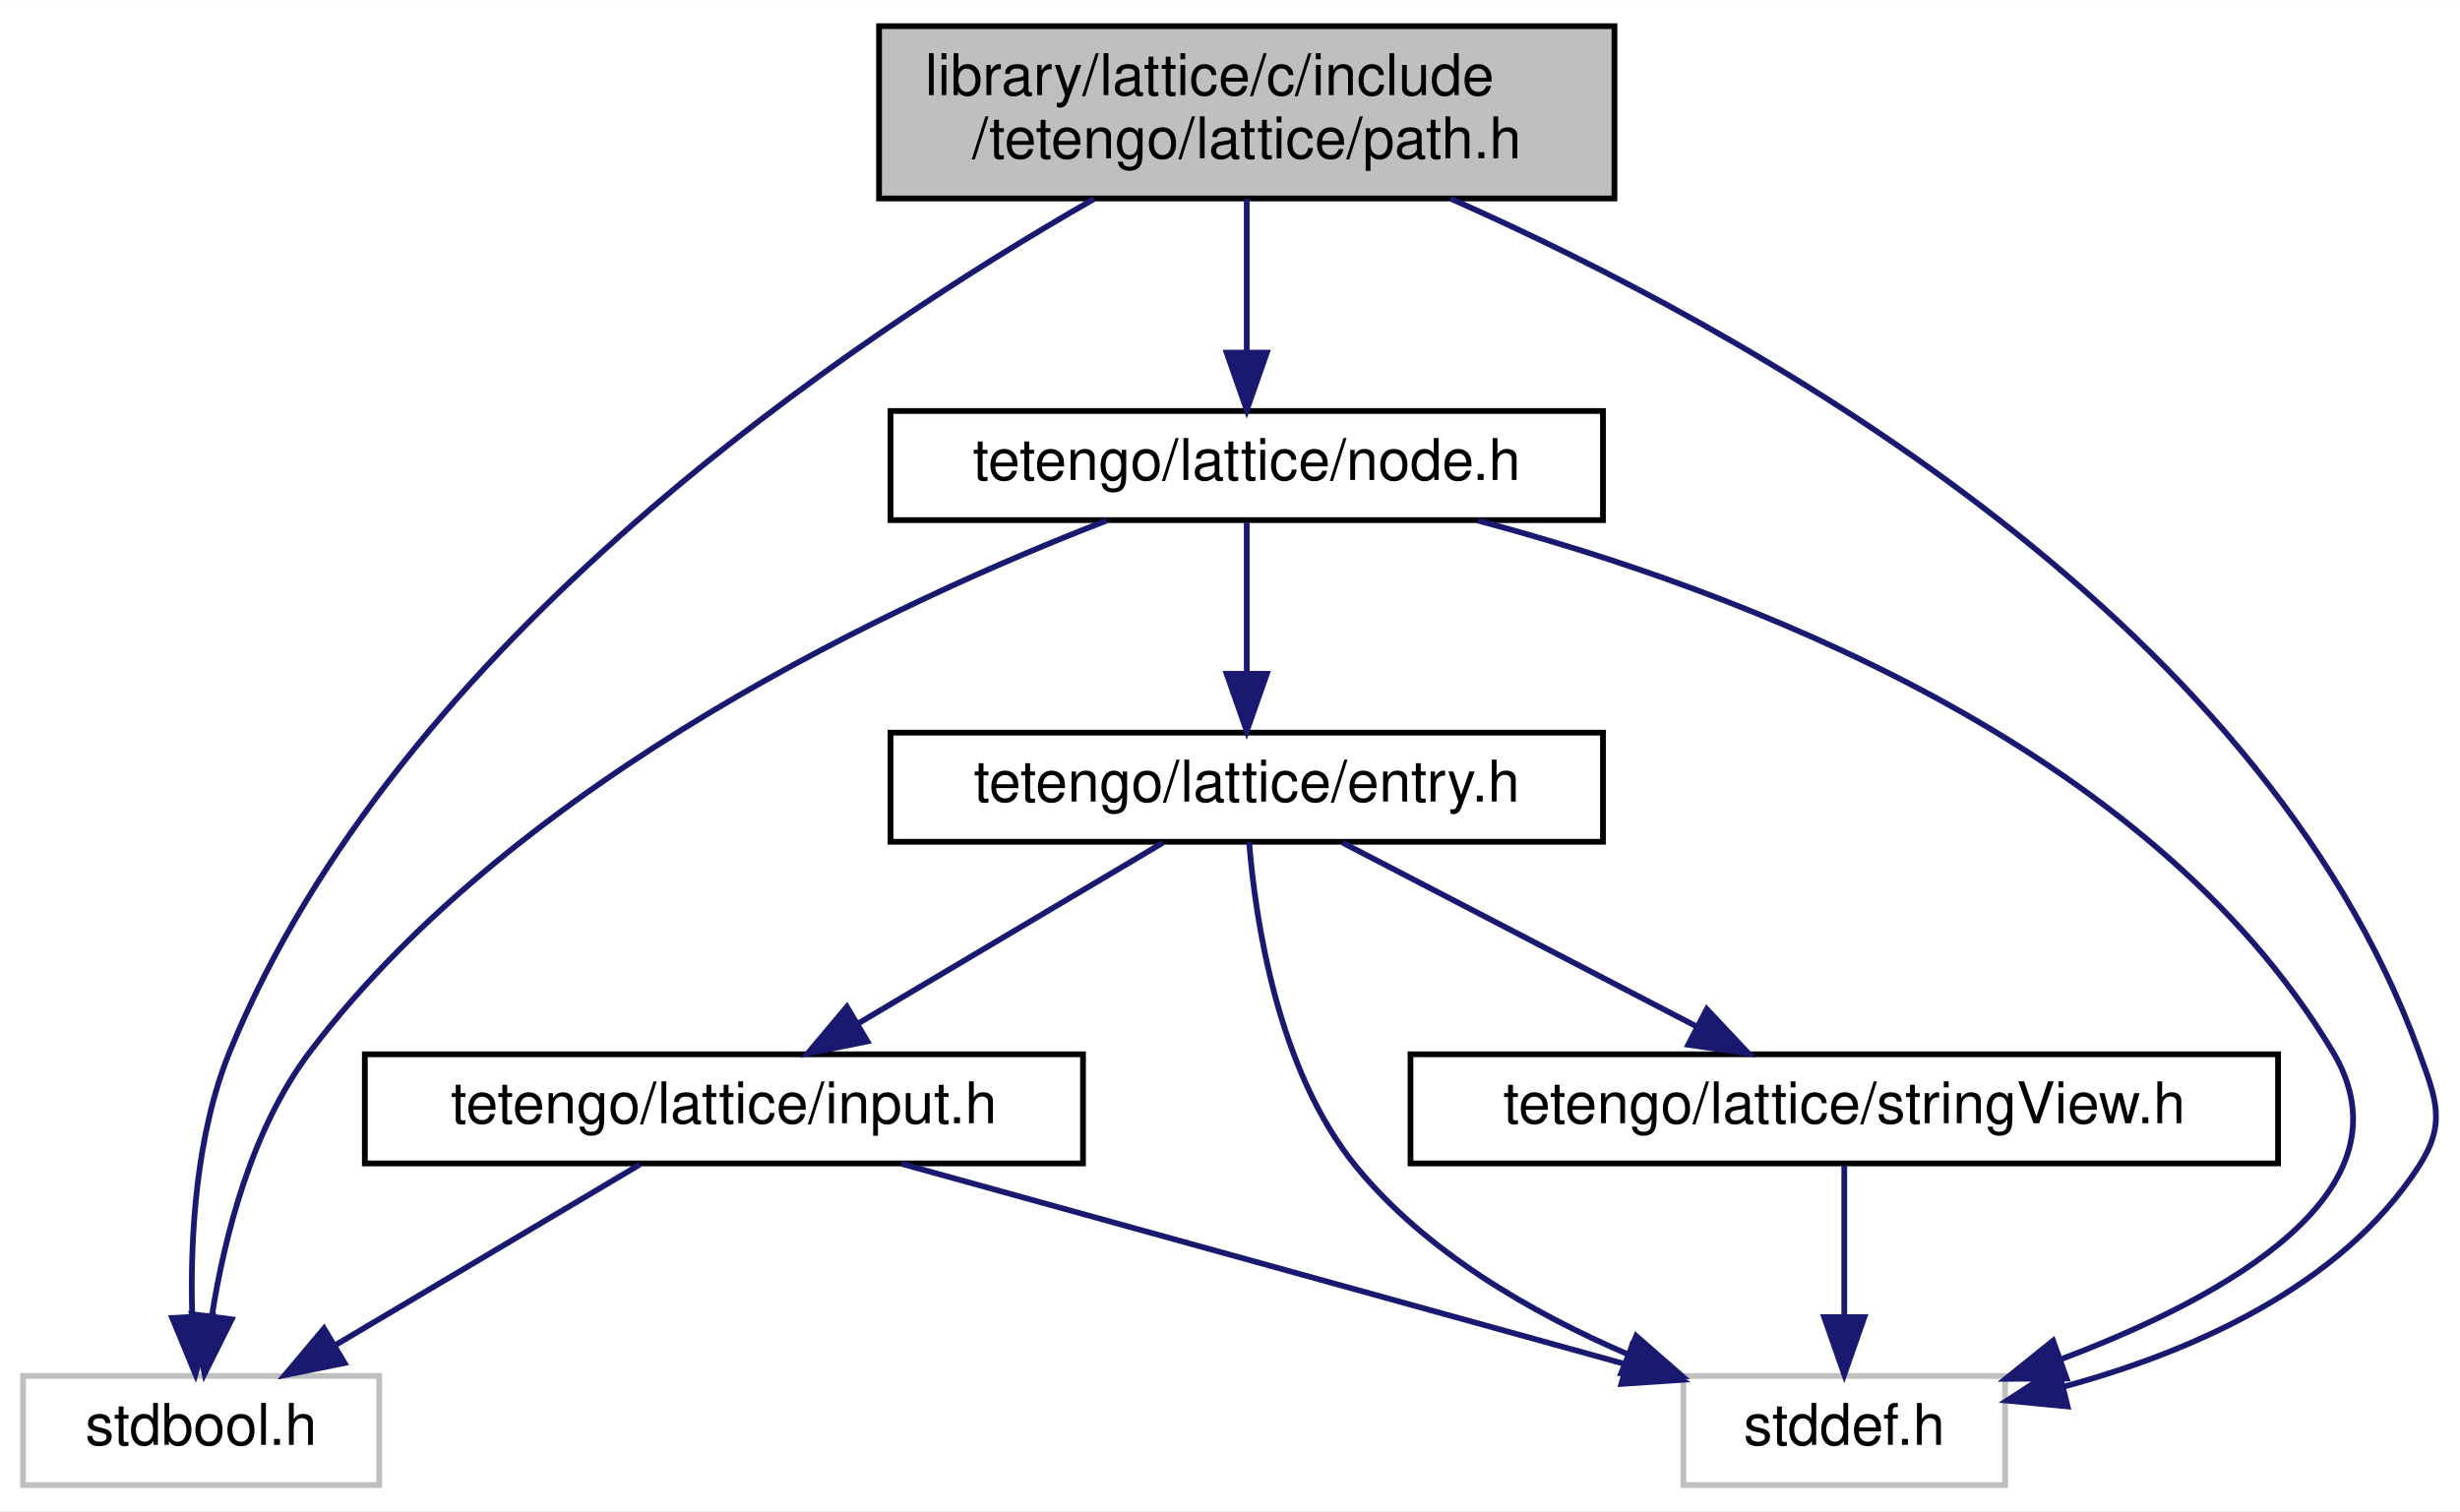
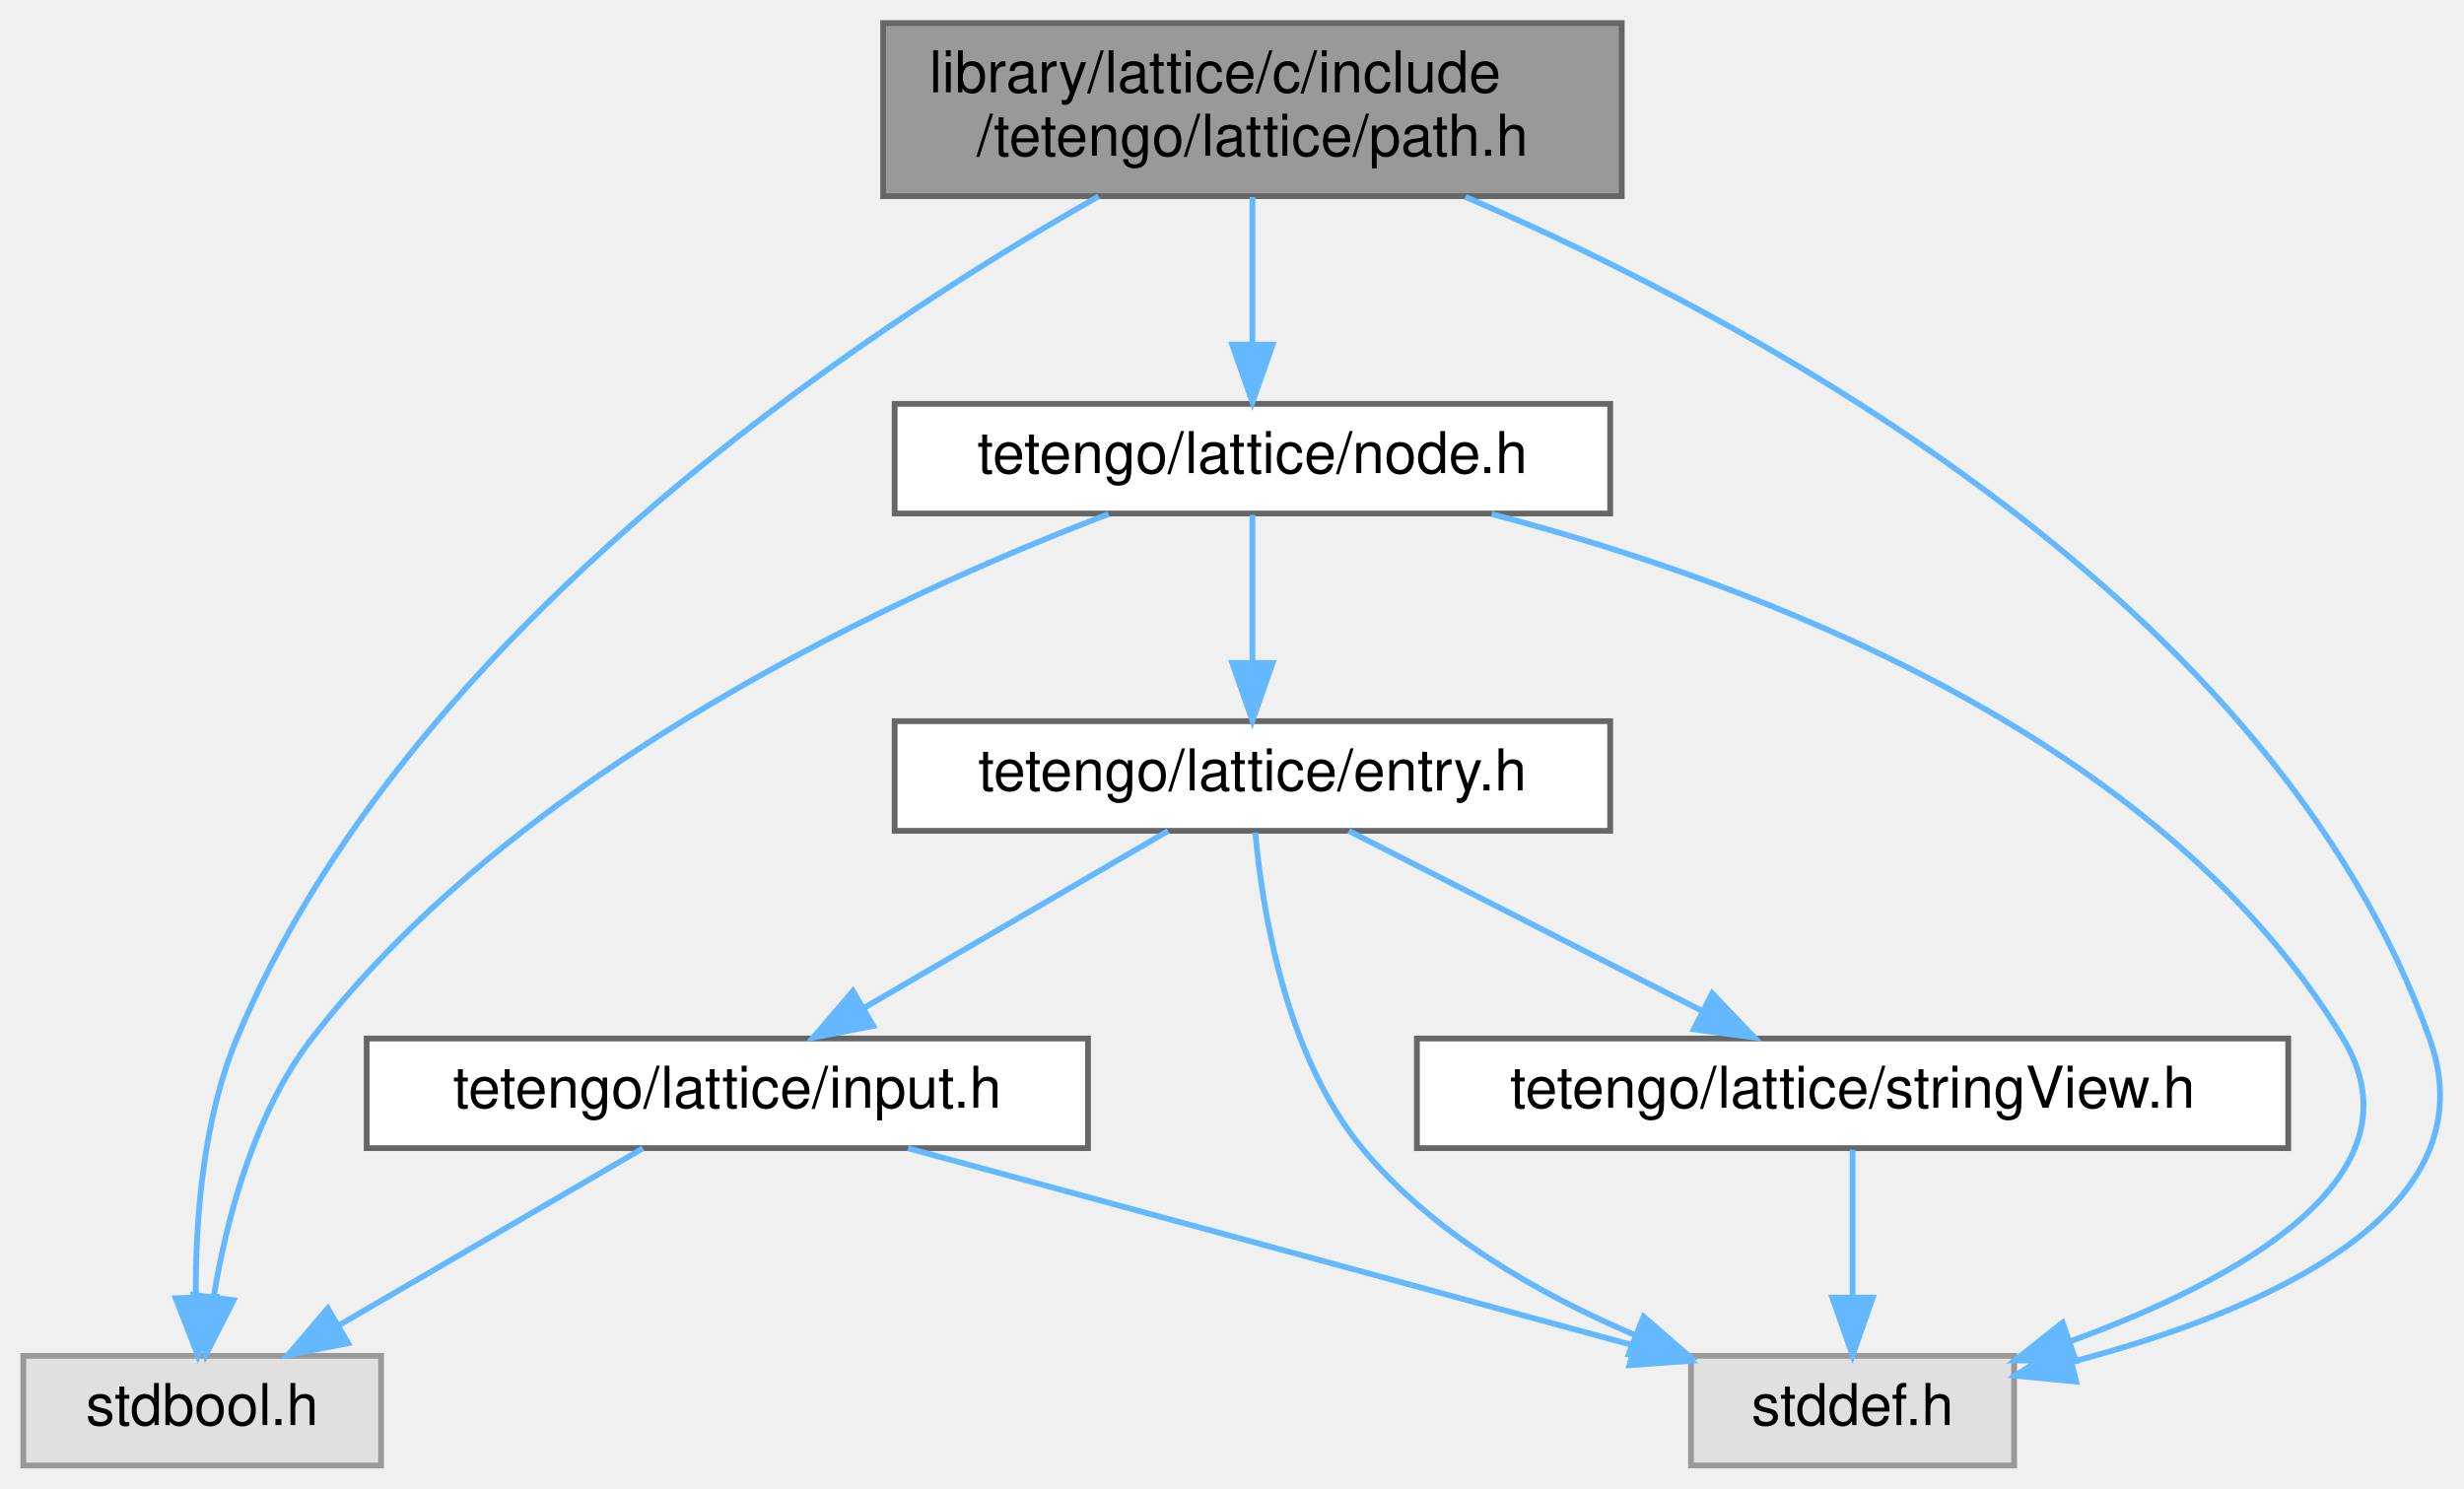
- <svg xmlns="http://www.w3.org/2000/svg" xmlns:xlink="http://www.w3.org/1999/xlink" width="428pt" height="263pt" viewBox="0.00 0.00 428.17 263.00">
-   <g id="graph0" class="graph" transform="scale(1 1) rotate(0) translate(4 259)">
-     <polygon fill="white" stroke="transparent" points="-4,4 -4,-259 424.17,-259 424.17,4 -4,4" />
+ <svg xmlns="http://www.w3.org/2000/svg" xmlns:xlink="http://www.w3.org/1999/xlink" width="427pt" height="258pt" viewBox="0.00 0.00 426.92 258.00">
+   <g id="graph0" class="graph" transform="scale(1 1) rotate(0) translate(4 254)">
    <g id="node1" class="node">
      <g id="a_node1">
        <a xlink:title="A path.">
-           <polygon fill="#bfbfbf" stroke="black" points="149,-224.5 149,-254.5 277,-254.5 277,-224.5 149,-224.5" />
-           <text text-anchor="start" x="157" y="-242.5" font-family="Helvetica,sans-Serif" font-size="10.00">library/lattice/c/include</text>
-           <text text-anchor="middle" x="213" y="-231.5" font-family="Helvetica,sans-Serif" font-size="10.00">/tetengo/lattice/path.h</text>
+           <polygon fill="#999999" stroke="#666666" points="277,-250 149,-250 149,-220 277,-220 277,-250" />
+           <text text-anchor="start" x="157" y="-238" font-family="Helvetica,sans-Serif" font-size="10.00">library/lattice/c/include</text>
+           <text text-anchor="middle" x="213" y="-227" font-family="Helvetica,sans-Serif" font-size="10.00">/tetengo/lattice/path.h</text>
        </a>
      </g>
    </g>
    <g id="node2" class="node">
      <g id="a_node2">
        <a xlink:title=" ">
-           <polygon fill="white" stroke="#bfbfbf" points="0,-0.5 0,-19.5 62,-19.5 62,-0.5 0,-0.5" />
-           <text text-anchor="middle" x="31" y="-7.5" font-family="Helvetica,sans-Serif" font-size="10.00">stdbool.h</text>
+           <polygon fill="#e0e0e0" stroke="#999999" points="62,-19 0,-19 0,0 62,0 62,-19" />
+           <text text-anchor="middle" x="31" y="-7" font-family="Helvetica,sans-Serif" font-size="10.00">stdbool.h</text>
        </a>
      </g>
    </g>
    <g id="edge1" class="edge">
-       <path fill="none" stroke="midnightblue" d="M186.44,-224.42C144.61,-200.5 65.16,-147.45 36,-76 30.05,-61.41 29.09,-43.47 29.45,-30.13" />
-       <polygon fill="midnightblue" stroke="midnightblue" points="32.97,-29.98 30.02,-19.8 25.98,-29.59 32.97,-29.98" />
+       <path fill="none" stroke="#63b8ff" d="M186.35,-219.98C144.81,-196.38 66.34,-144.31 37,-74 31.06,-59.77 29.81,-42.24 29.9,-29.2" />
+       <polygon fill="#63b8ff" stroke="#63b8ff" points="33.4,-29.22 30.24,-19.1 26.41,-28.98 33.4,-29.22" />
    </g>
    <g id="node3" class="node">
      <g id="a_node3">
        <a xlink:title=" ">
-           <polygon fill="white" stroke="#bfbfbf" points="289,-0.5 289,-19.5 345,-19.5 345,-0.5 289,-0.5" />
-           <text text-anchor="middle" x="317" y="-7.5" font-family="Helvetica,sans-Serif" font-size="10.00">stddef.h</text>
+           <polygon fill="#e0e0e0" stroke="#999999" points="345,-19 289,-19 289,0 345,0 345,-19" />
+           <text text-anchor="middle" x="317" y="-7" font-family="Helvetica,sans-Serif" font-size="10.00">stddef.h</text>
        </a>
      </g>
    </g>
    <g id="edge2" class="edge">
-       <path fill="none" stroke="midnightblue" d="M248.47,-224.47C299.09,-202.08 389.04,-152.8 417,-76 420.04,-67.65 421.83,-63.46 417,-56 403.37,-34.93 377.27,-23.62 355.15,-17.62" />
-       <polygon fill="midnightblue" stroke="midnightblue" points="355.87,-14.19 345.32,-15.21 354.2,-20.99 355.87,-14.19" />
+       <path fill="none" stroke="#63b8ff" d="M249.91,-219.88C300.97,-197.87 389.91,-149.88 417,-74 427.87,-43.55 387.66,-26.55 355.02,-17.96" />
+       <polygon fill="#63b8ff" stroke="#63b8ff" points="355.75,-14.54 345.2,-15.56 354.08,-21.34 355.75,-14.54" />
    </g>
    <g id="node4" class="node">
      <g id="a_node4">
        <a xlink:href="node_8h.html" target="_top" xlink:title="A node.">
-           <polygon fill="white" stroke="black" points="151,-168.5 151,-187.5 275,-187.5 275,-168.5 151,-168.5" />
-           <text text-anchor="middle" x="213" y="-175.5" font-family="Helvetica,sans-Serif" font-size="10.00">tetengo/lattice/node.h</text>
+           <polygon fill="white" stroke="#666666" points="275,-184 151,-184 151,-165 275,-165 275,-184" />
+           <text text-anchor="middle" x="213" y="-172" font-family="Helvetica,sans-Serif" font-size="10.00">tetengo/lattice/node.h</text>
        </a>
      </g>
    </g>
    <g id="edge3" class="edge">
-       <path fill="none" stroke="midnightblue" d="M213,-224.4C213,-216.47 213,-206.46 213,-197.86" />
-       <polygon fill="midnightblue" stroke="midnightblue" points="216.5,-197.66 213,-187.66 209.5,-197.66 216.5,-197.66" />
+       <path fill="none" stroke="#63b8ff" d="M213,-219.84C213,-212.21 213,-202.7 213,-194.45" />
+       <polygon fill="#63b8ff" stroke="#63b8ff" points="216.5,-194.27 213,-184.27 209.5,-194.27 216.5,-194.27" />
    </g>
    <g id="edge4" class="edge">
-       <path fill="none" stroke="midnightblue" d="M188.62,-168.42C152.86,-154.59 86.48,-123.96 50,-76 39.78,-62.56 35.05,-43.75 32.86,-29.81" />
-       <polygon fill="midnightblue" stroke="midnightblue" points="36.33,-29.36 31.6,-19.88 29.39,-30.25 36.33,-29.36" />
+       <path fill="none" stroke="#63b8ff" d="M188.07,-164.9C152.22,-151.25 86.44,-121.26 50,-74 40.01,-61.04 35.26,-42.89 33,-29.31" />
+       <polygon fill="#63b8ff" stroke="#63b8ff" points="36.44,-28.64 31.64,-19.19 29.51,-29.57 36.44,-28.64" />
    </g>
    <g id="edge5" class="edge">
-       <path fill="none" stroke="midnightblue" d="M253.25,-168.41C298.51,-156.35 369.86,-129.61 402,-76 416.55,-51.74 383.71,-33.34 354.71,-22.41" />
-       <polygon fill="midnightblue" stroke="midnightblue" points="355.7,-19.05 345.1,-19 353.35,-25.64 355.7,-19.05" />
+       <path fill="none" stroke="#63b8ff" d="M254.45,-164.9C299.74,-153.05 370.09,-126.86 402,-74 416.5,-49.99 383.67,-32.07 354.69,-21.5" />
+       <polygon fill="#63b8ff" stroke="#63b8ff" points="355.68,-18.14 345.08,-18.19 353.4,-24.76 355.68,-18.14" />
    </g>
    <g id="node5" class="node">
      <g id="a_node5">
        <a xlink:href="entry_8h.html" target="_top" xlink:title="An entry.">
-           <polygon fill="white" stroke="black" points="151,-112.5 151,-131.5 275,-131.5 275,-112.5 151,-112.5" />
-           <text text-anchor="middle" x="213" y="-119.5" font-family="Helvetica,sans-Serif" font-size="10.00">tetengo/lattice/entry.h</text>
+           <polygon fill="white" stroke="#666666" points="275,-129 151,-129 151,-110 275,-110 275,-129" />
+           <text text-anchor="middle" x="213" y="-117" font-family="Helvetica,sans-Serif" font-size="10.00">tetengo/lattice/entry.h</text>
        </a>
      </g>
    </g>
    <g id="edge6" class="edge">
-       <path fill="none" stroke="midnightblue" d="M213,-168.08C213,-161.01 213,-150.86 213,-141.99" />
-       <polygon fill="midnightblue" stroke="midnightblue" points="216.5,-141.75 213,-131.75 209.5,-141.75 216.5,-141.75" />
+       <path fill="none" stroke="#63b8ff" d="M213,-164.75C213,-157.8 213,-147.85 213,-139.13" />
+       <polygon fill="#63b8ff" stroke="#63b8ff" points="216.5,-139.09 213,-129.09 209.5,-139.09 216.5,-139.09" />
    </g>
    <g id="edge7" class="edge">
-       <path fill="none" stroke="midnightblue" d="M213.42,-112.45C214.49,-99.01 218.33,-72.76 232,-56 244.17,-41.07 262.64,-30.46 279.25,-23.31" />
-       <polygon fill="midnightblue" stroke="midnightblue" points="280.78,-26.46 288.75,-19.49 278.17,-19.97 280.78,-26.46" />
+       <path fill="none" stroke="#63b8ff" d="M213.5,-109.7C214.69,-96.44 218.68,-71.16 232,-55 244.23,-40.18 262.69,-29.68 279.29,-22.61" />
+       <polygon fill="#63b8ff" stroke="#63b8ff" points="280.79,-25.79 288.79,-18.84 278.21,-19.28 280.79,-25.79" />
    </g>
    <g id="node6" class="node">
      <g id="a_node6">
        <a xlink:href="input_8h.html" target="_top" xlink:title="An input.">
-           <polygon fill="white" stroke="black" points="59.5,-56.5 59.5,-75.5 184.5,-75.5 184.5,-56.5 59.5,-56.5" />
-           <text text-anchor="middle" x="122" y="-63.5" font-family="Helvetica,sans-Serif" font-size="10.00">tetengo/lattice/input.h</text>
+           <polygon fill="white" stroke="#666666" points="184.5,-74 59.5,-74 59.5,-55 184.5,-55 184.5,-74" />
+           <text text-anchor="middle" x="122" y="-62" font-family="Helvetica,sans-Serif" font-size="10.00">tetengo/lattice/input.h</text>
        </a>
      </g>
    </g>
    <g id="edge8" class="edge">
-       <path fill="none" stroke="midnightblue" d="M198.38,-112.32C184.05,-103.82 161.99,-90.73 145.25,-80.8" />
-       <polygon fill="midnightblue" stroke="midnightblue" points="146.97,-77.75 136.58,-75.65 143.4,-83.77 146.97,-77.75" />
+       <path fill="none" stroke="#63b8ff" d="M198.38,-109.98C184.14,-101.69 162.25,-88.94 145.55,-79.22" />
+       <polygon fill="#63b8ff" stroke="#63b8ff" points="147.29,-76.18 136.89,-74.17 143.77,-82.23 147.29,-76.18" />
    </g>
    <g id="node7" class="node">
      <g id="a_node7">
        <a xlink:href="stringView_8h.html" target="_top" xlink:title="A string view.">
-           <polygon fill="white" stroke="black" points="241.5,-56.5 241.5,-75.5 392.5,-75.5 392.5,-56.5 241.5,-56.5" />
-           <text text-anchor="middle" x="317" y="-63.5" font-family="Helvetica,sans-Serif" font-size="10.00">tetengo/lattice/stringView.h</text>
+           <polygon fill="white" stroke="#666666" points="392.5,-74 241.5,-74 241.5,-55 392.5,-55 392.5,-74" />
+           <text text-anchor="middle" x="317" y="-62" font-family="Helvetica,sans-Serif" font-size="10.00">tetengo/lattice/stringView.h</text>
        </a>
      </g>
    </g>
    <g id="edge11" class="edge">
-       <path fill="none" stroke="midnightblue" d="M229.71,-112.32C246.31,-103.7 272,-90.36 291.22,-80.39" />
-       <polygon fill="midnightblue" stroke="midnightblue" points="293.07,-83.37 300.33,-75.65 289.84,-77.16 293.07,-83.37" />
+       <path fill="none" stroke="#63b8ff" d="M229.71,-109.98C246.21,-101.57 271.7,-88.59 290.88,-78.81" />
+       <polygon fill="#63b8ff" stroke="#63b8ff" points="292.67,-81.83 299.99,-74.17 289.49,-75.59 292.67,-81.83" />
    </g>
    <g id="edge9" class="edge">
-       <path fill="none" stroke="midnightblue" d="M107.38,-56.32C93.05,-47.82 70.99,-34.73 54.25,-24.8" />
-       <polygon fill="midnightblue" stroke="midnightblue" points="55.97,-21.75 45.58,-19.65 52.4,-27.77 55.97,-21.75" />
+       <path fill="none" stroke="#63b8ff" d="M107.38,-54.98C93.14,-46.69 71.25,-33.94 54.55,-24.22" />
+       <polygon fill="#63b8ff" stroke="#63b8ff" points="56.29,-21.18 45.89,-19.17 52.77,-27.23 56.29,-21.18" />
    </g>
    <g id="edge10" class="edge">
-       <path fill="none" stroke="midnightblue" d="M152.9,-56.44C187.06,-46.98 242.11,-31.74 278.92,-21.55" />
-       <polygon fill="midnightblue" stroke="midnightblue" points="280.08,-24.86 288.78,-18.82 278.21,-18.11 280.08,-24.86" />
+       <path fill="none" stroke="#63b8ff" d="M153.33,-54.98C187.58,-45.68 242.44,-30.76 279.09,-20.8" />
+       <polygon fill="#63b8ff" stroke="#63b8ff" points="280.18,-24.13 288.91,-18.13 278.34,-17.38 280.18,-24.13" />
    </g>
    <g id="edge12" class="edge">
-       <path fill="none" stroke="midnightblue" d="M317,-56.08C317,-49.01 317,-38.86 317,-29.99" />
-       <polygon fill="midnightblue" stroke="midnightblue" points="320.5,-29.75 317,-19.75 313.5,-29.75 320.5,-29.75" />
+       <path fill="none" stroke="#63b8ff" d="M317,-54.75C317,-47.8 317,-37.85 317,-29.13" />
+       <polygon fill="#63b8ff" stroke="#63b8ff" points="320.5,-29.09 317,-19.09 313.5,-29.09 320.5,-29.09" />
    </g>
  </g>
</svg>
